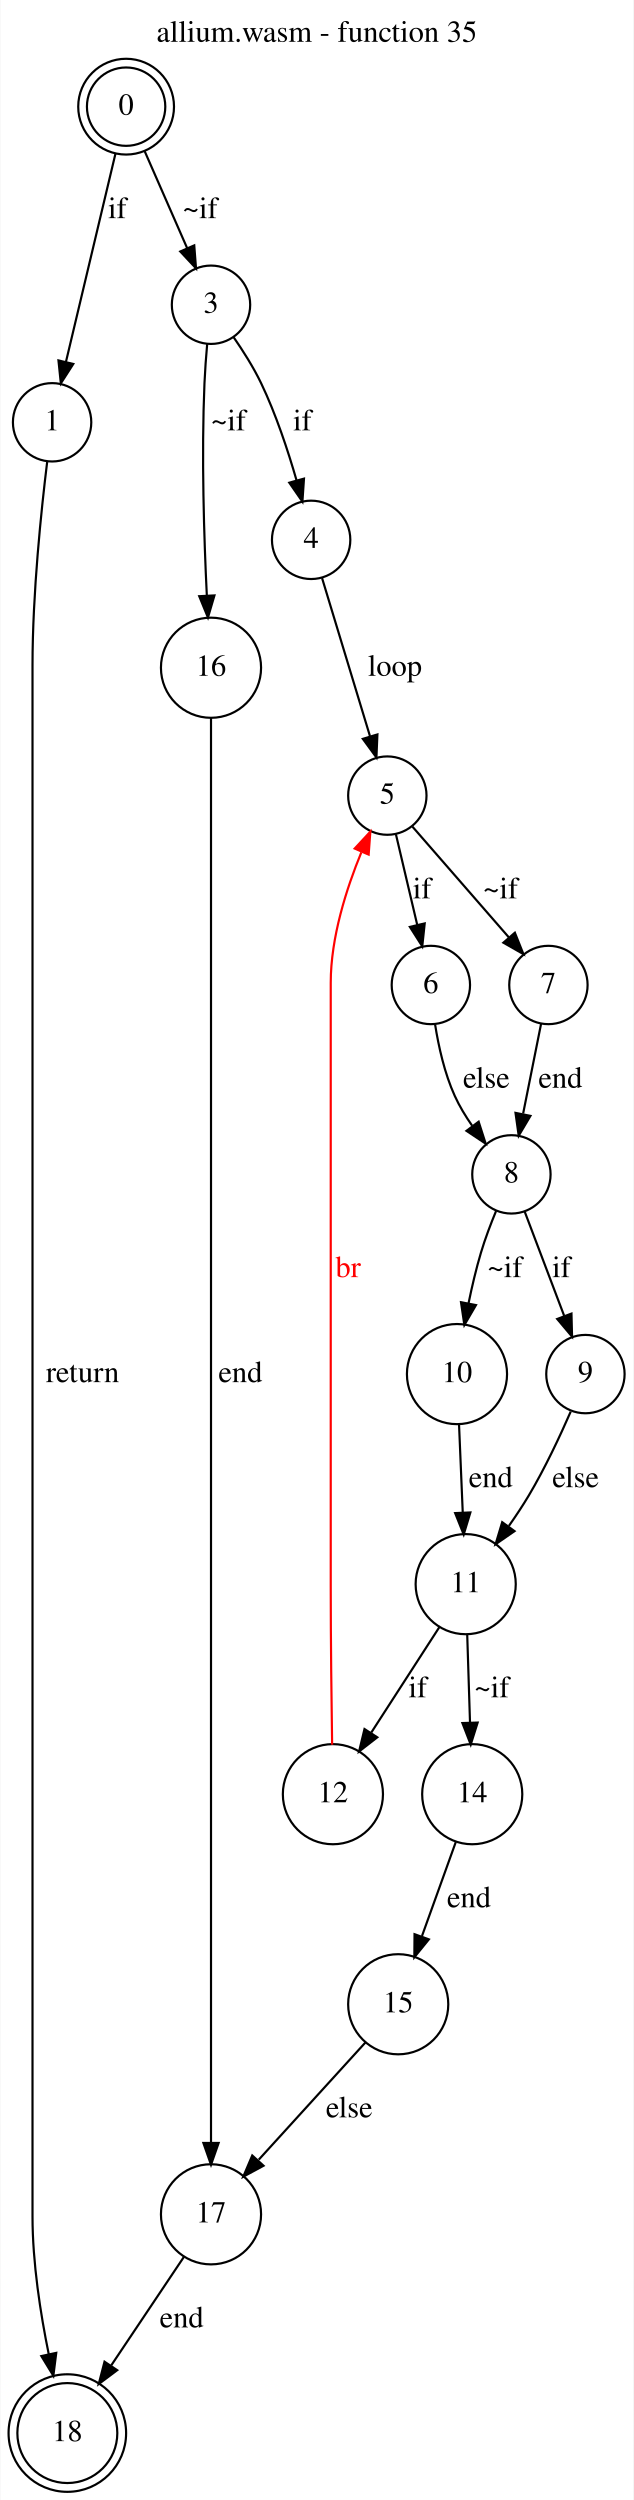
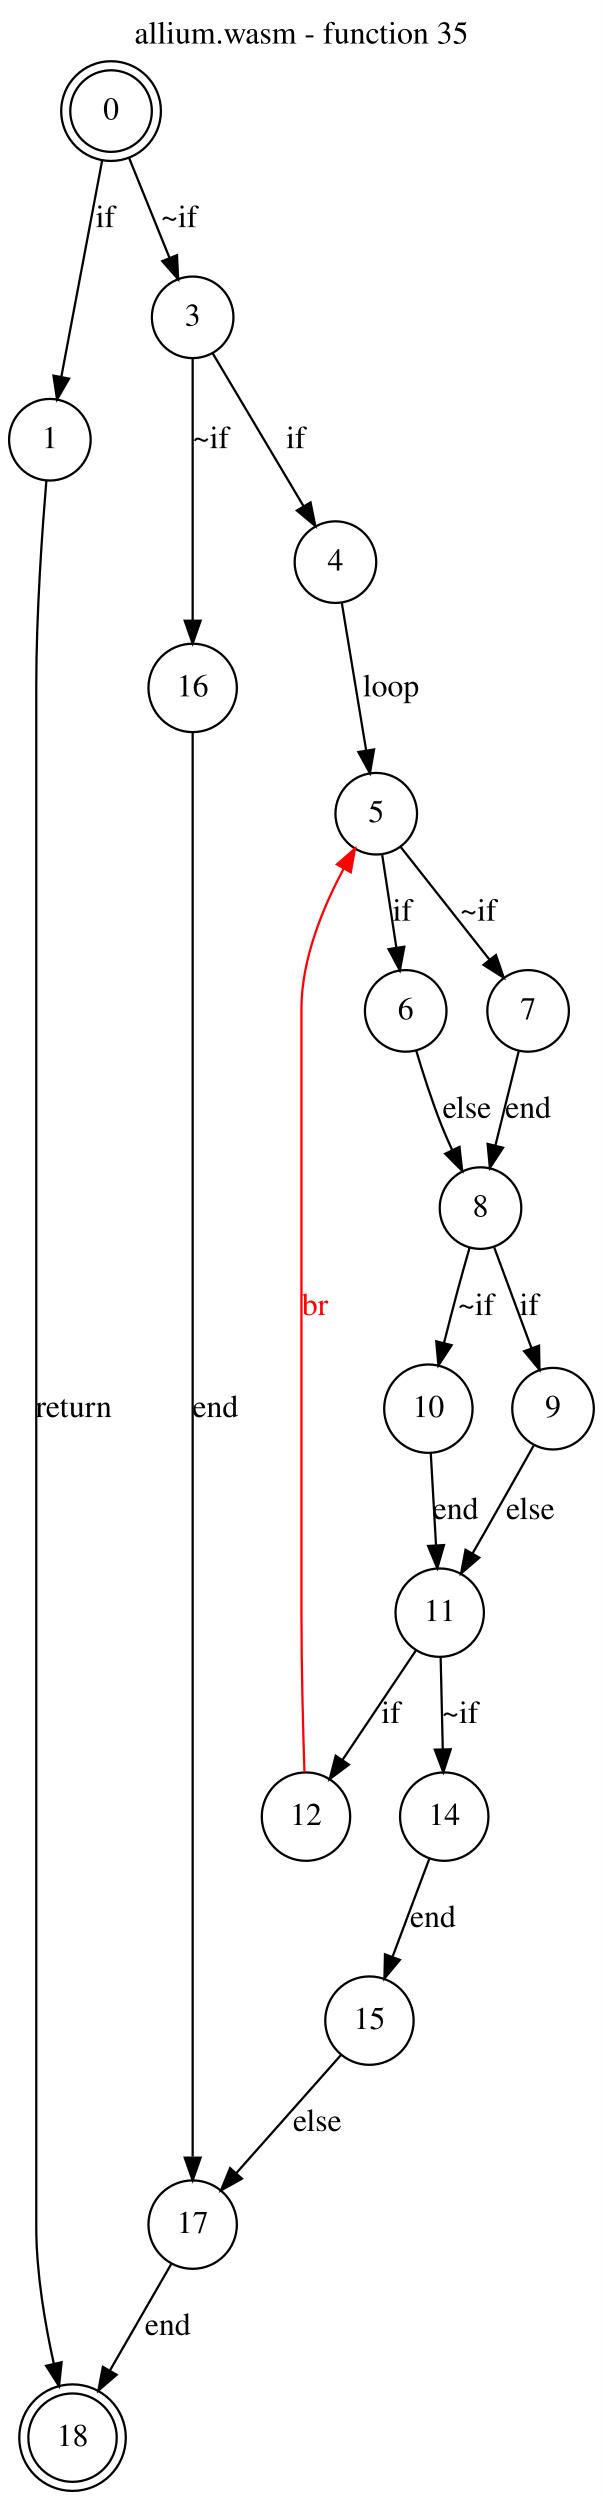
- <svg xmlns="http://www.w3.org/2000/svg" width="291pt" height="1148pt" viewBox="0.00 0.00 290.75 1148.47">
-   <g id="graph0" class="graph" transform="scale(1 1) rotate(0) translate(4 1144.47)">
-     <polygon fill="white" stroke="transparent" points="-4,4 -4,-1144.47 286.75,-1144.47 286.75,4 -4,4" />
-     <text text-anchor="middle" x="141.37" y="-1125.27" font-family="Times,serif" font-size="14.00">allium.wasm - function 35</text>
+ <svg xmlns="http://www.w3.org/2000/svg" width="266pt" height="1103pt" viewBox="0.00 0.00 266.00 1102.98">
+   <g id="graph0" class="graph" transform="scale(1 1) rotate(0) translate(4 1098.98)">
+     <polygon fill="white" stroke="transparent" points="-4,4 -4,-1098.98 262,-1098.98 262,4 -4,4" />
+     <text text-anchor="middle" x="129" y="-1079.78" font-family="Times,serif" font-size="14.00">allium.wasm - function 35</text>
    <g id="node1" class="node">
-       <ellipse fill="none" stroke="black" cx="53.75" cy="-1095.47" rx="18" ry="18" />
-       <ellipse fill="none" stroke="black" cx="53.75" cy="-1095.47" rx="22" ry="22" />
-       <text text-anchor="middle" x="53.75" y="-1091.77" font-family="Times,serif" font-size="14.00">0</text>
+       <ellipse fill="none" stroke="black" cx="45" cy="-1049.98" rx="18" ry="18" />
+       <ellipse fill="none" stroke="black" cx="45" cy="-1049.98" rx="22" ry="22" />
+       <text text-anchor="middle" x="45" y="-1046.28" font-family="Times,serif" font-size="14.00">0</text>
    </g>
    <g id="node3" class="node">
-       <ellipse fill="none" stroke="black" cx="19.75" cy="-950.47" rx="18" ry="18" />
-       <text text-anchor="middle" x="19.75" y="-946.77" font-family="Times,serif" font-size="14.00">1</text>
+       <ellipse fill="none" stroke="black" cx="18" cy="-904.98" rx="18" ry="18" />
+       <text text-anchor="middle" x="18" y="-901.28" font-family="Times,serif" font-size="14.00">1</text>
    </g>
    <g id="edge1" class="edge">
-       <path fill="none" stroke="black" d="M48.88,-1073.98C42.88,-1048.78 32.7,-1005.94 26.1,-978.18" />
-       <polygon fill="black" stroke="black" points="29.48,-977.27 23.76,-968.35 22.67,-978.89 29.48,-977.27" />
-       <text text-anchor="middle" x="49.75" y="-1044.27" font-family="Times,serif" font-size="14.00">if</text>
+       <path fill="none" stroke="black" d="M41.07,-1028.18C36.32,-1003.02 28.31,-960.58 23.09,-932.93" />
+       <polygon fill="black" stroke="black" points="26.47,-931.95 21.17,-922.77 19.59,-933.25 26.47,-931.95" />
+       <text text-anchor="middle" x="42.5" y="-998.78" font-family="Times,serif" font-size="14.00">if</text>
    </g>
    <g id="node4" class="node">
-       <ellipse fill="none" stroke="black" cx="92.75" cy="-1004.47" rx="18" ry="18" />
-       <text text-anchor="middle" x="92.75" y="-1000.77" font-family="Times,serif" font-size="14.00">3</text>
+       <ellipse fill="none" stroke="black" cx="81" cy="-958.98" rx="18" ry="18" />
+       <text text-anchor="middle" x="81" y="-955.28" font-family="Times,serif" font-size="14.00">3</text>
    </g>
    <g id="edge2" class="edge">
-       <path fill="none" stroke="black" d="M62.21,-1075.16C67.96,-1062.03 75.62,-1044.55 81.83,-1030.38" />
-       <polygon fill="black" stroke="black" points="85.05,-1031.75 85.86,-1021.19 78.64,-1028.94 85.05,-1031.75" />
-       <text text-anchor="middle" x="87.75" y="-1044.27" font-family="Times,serif" font-size="14.00">~if</text>
+       <path fill="none" stroke="black" d="M52.99,-1029.22C58.22,-1016.28 65.11,-999.25 70.75,-985.32" />
+       <polygon fill="black" stroke="black" points="74.09,-986.4 74.59,-975.82 67.6,-983.78 74.09,-986.4" />
+       <text text-anchor="middle" x="75" y="-998.78" font-family="Times,serif" font-size="14.00">~if</text>
    </g>
    <g id="node2" class="node">
-       <ellipse fill="none" stroke="black" cx="26.75" cy="-26.75" rx="22.96" ry="22.96" />
-       <ellipse fill="none" stroke="black" cx="26.75" cy="-26.75" rx="27" ry="27" />
-       <text text-anchor="middle" x="26.75" y="-23.05" font-family="Times,serif" font-size="14.00">18</text>
+       <ellipse fill="none" stroke="black" cx="28" cy="-23.5" rx="19.5" ry="19.5" />
+       <ellipse fill="none" stroke="black" cx="28" cy="-23.5" rx="23.5" ry="23.5" />
+       <text text-anchor="middle" x="28" y="-19.8" font-family="Times,serif" font-size="14.00">18</text>
    </g>
    <g id="edge3" class="edge">
-       <path fill="none" stroke="black" d="M17.48,-932.24C14.81,-910.49 10.75,-871.9 10.75,-838.72 10.75,-838.72 10.75,-838.72 10.75,-126.24 10.75,-105.05 14.4,-81.62 18.22,-62.93" />
-       <polygon fill="black" stroke="black" points="21.66,-63.59 20.33,-53.07 14.81,-62.12 21.66,-63.59" />
-       <text text-anchor="middle" x="33.75" y="-509.53" font-family="Times,serif" font-size="14.00">return</text>
+       <path fill="none" stroke="black" d="M16.45,-886.86C14.68,-865.67 12,-828.44 12,-796.48 12,-796.48 12,-796.48 12,-116.49 12,-96.17 15.84,-73.68 19.76,-56.03" />
+       <polygon fill="black" stroke="black" points="23.17,-56.78 22.04,-46.25 16.36,-55.19 23.17,-56.78" />
+       <text text-anchor="middle" x="28.5" y="-473.78" font-family="Times,serif" font-size="14.00">return</text>
    </g>
    <g id="node5" class="node">
-       <ellipse fill="none" stroke="black" cx="138.75" cy="-896.47" rx="18" ry="18" />
-       <text text-anchor="middle" x="138.75" y="-892.77" font-family="Times,serif" font-size="14.00">4</text>
+       <ellipse fill="none" stroke="black" cx="144" cy="-850.98" rx="18" ry="18" />
+       <text text-anchor="middle" x="144" y="-847.28" font-family="Times,serif" font-size="14.00">4</text>
    </g>
    <g id="edge4" class="edge">
-       <path fill="none" stroke="black" d="M103.05,-989.68C107.38,-983.43 112.23,-975.81 115.75,-968.47 122.58,-954.23 128.12,-937.45 132.05,-923.78" />
-       <polygon fill="black" stroke="black" points="135.46,-924.59 134.74,-914.02 128.71,-922.74 135.46,-924.59" />
-       <text text-anchor="middle" x="134.75" y="-946.77" font-family="Times,serif" font-size="14.00">if</text>
+       <path fill="none" stroke="black" d="M89.76,-943.24C100.14,-925.77 117.57,-896.44 129.87,-875.76" />
+       <polygon fill="black" stroke="black" points="133.01,-877.32 135.11,-866.93 126.99,-873.74 133.01,-877.32" />
+       <text text-anchor="middle" x="126.5" y="-901.28" font-family="Times,serif" font-size="14.00">if</text>
    </g>
    <g id="node6" class="node">
-       <ellipse fill="none" stroke="black" cx="92.75" cy="-837.72" rx="23" ry="23" />
-       <text text-anchor="middle" x="92.75" y="-834.02" font-family="Times,serif" font-size="14.00">16</text>
+       <ellipse fill="none" stroke="black" cx="81" cy="-795.48" rx="19.5" ry="19.5" />
+       <text text-anchor="middle" x="81" y="-791.78" font-family="Times,serif" font-size="14.00">16</text>
    </g>
    <g id="edge5" class="edge">
-       <path fill="none" stroke="black" d="M90.99,-986.4C90.48,-980.71 90,-974.32 89.75,-968.47 88.33,-935.23 89.54,-897.17 90.83,-870.91" />
-       <polygon fill="black" stroke="black" points="94.33,-870.94 91.35,-860.77 87.34,-870.58 94.33,-870.94" />
-       <text text-anchor="middle" x="100.75" y="-946.77" font-family="Times,serif" font-size="14.00">~if</text>
+       <path fill="none" stroke="black" d="M81,-940.69C81,-913.08 81,-858.74 81,-825.21" />
+       <polygon fill="black" stroke="black" points="84.5,-825.12 81,-815.12 77.5,-825.12 84.5,-825.12" />
+       <text text-anchor="middle" x="89" y="-901.28" font-family="Times,serif" font-size="14.00">~if</text>
    </g>
    <g id="node7" class="node">
-       <ellipse fill="none" stroke="black" cx="173.75" cy="-778.98" rx="18" ry="18" />
-       <text text-anchor="middle" x="173.75" y="-775.28" font-family="Times,serif" font-size="14.00">5</text>
+       <ellipse fill="none" stroke="black" cx="162" cy="-739.98" rx="18" ry="18" />
+       <text text-anchor="middle" x="162" y="-736.28" font-family="Times,serif" font-size="14.00">5</text>
    </g>
    <g id="edge6" class="edge">
-       <path fill="none" stroke="black" d="M143.76,-878.92C149.51,-859.97 158.99,-828.66 165.76,-806.34" />
-       <polygon fill="black" stroke="black" points="169.19,-807.08 168.74,-796.49 162.49,-805.05 169.19,-807.08" />
-       <text text-anchor="middle" x="177.25" y="-834.02" font-family="Times,serif" font-size="14.00">loop</text>
+       <path fill="none" stroke="black" d="M146.81,-832.95C149.69,-815.51 154.21,-788.15 157.57,-767.8" />
+       <polygon fill="black" stroke="black" points="161.03,-768.33 159.21,-757.89 154.12,-767.19 161.03,-768.33" />
+       <text text-anchor="middle" x="168.5" y="-791.78" font-family="Times,serif" font-size="14.00">loop</text>
    </g>
    <g id="node17" class="node">
-       <ellipse fill="none" stroke="black" cx="92.75" cy="-127.24" rx="23" ry="23" />
-       <text text-anchor="middle" x="92.75" y="-123.54" font-family="Times,serif" font-size="14.00">17</text>
+       <ellipse fill="none" stroke="black" cx="81" cy="-117.49" rx="19.5" ry="19.5" />
+       <text text-anchor="middle" x="81" y="-113.79" font-family="Times,serif" font-size="14.00">17</text>
    </g>
    <g id="edge20" class="edge">
-       <path fill="none" stroke="black" d="M92.75,-814.82C92.75,-794.51 92.75,-763.45 92.75,-736.48 92.75,-736.48 92.75,-736.48 92.75,-222.74 92.75,-201.89 92.75,-178.46 92.75,-160.15" />
-       <polygon fill="black" stroke="black" points="96.25,-160.01 92.75,-150.01 89.25,-160.01 96.25,-160.01" />
-       <text text-anchor="middle" x="106.25" y="-509.53" font-family="Times,serif" font-size="14.00">end</text>
+       <path fill="none" stroke="black" d="M81,-775.88C81,-756.36 81,-724.76 81,-697.48 81,-697.48 81,-697.48 81,-206.49 81,-186.82 81,-164.67 81,-147.51" />
+       <polygon fill="black" stroke="black" points="84.5,-147.04 81,-137.04 77.5,-147.04 84.5,-147.04" />
+       <text text-anchor="middle" x="91" y="-473.78" font-family="Times,serif" font-size="14.00">end</text>
    </g>
    <g id="node8" class="node">
-       <ellipse fill="none" stroke="black" cx="193.75" cy="-691.98" rx="18" ry="18" />
-       <text text-anchor="middle" x="193.75" y="-688.28" font-family="Times,serif" font-size="14.00">6</text>
+       <ellipse fill="none" stroke="black" cx="175" cy="-652.98" rx="18" ry="18" />
+       <text text-anchor="middle" x="175" y="-649.28" font-family="Times,serif" font-size="14.00">6</text>
    </g>
    <g id="edge7" class="edge">
-       <path fill="none" stroke="black" d="M177.7,-761.18C180.49,-749.31 184.3,-733.14 187.5,-719.53" />
-       <polygon fill="black" stroke="black" points="190.92,-720.27 189.8,-709.73 184.11,-718.67 190.92,-720.27" />
-       <text text-anchor="middle" x="189.75" y="-731.78" font-family="Times,serif" font-size="14.00">if</text>
+       <path fill="none" stroke="black" d="M164.63,-721.78C166.42,-710.07 168.83,-694.32 170.87,-680.95" />
+       <polygon fill="black" stroke="black" points="174.37,-681.28 172.42,-670.86 167.45,-680.22 174.37,-681.28" />
+       <text text-anchor="middle" x="173.5" y="-692.78" font-family="Times,serif" font-size="14.00">if</text>
    </g>
    <g id="node9" class="node">
-       <ellipse fill="none" stroke="black" cx="247.75" cy="-691.98" rx="18" ry="18" />
-       <text text-anchor="middle" x="247.75" y="-688.28" font-family="Times,serif" font-size="14.00">7</text>
+       <ellipse fill="none" stroke="black" cx="229" cy="-652.98" rx="18" ry="18" />
+       <text text-anchor="middle" x="229" y="-649.28" font-family="Times,serif" font-size="14.00">7</text>
    </g>
    <g id="edge8" class="edge">
-       <path fill="none" stroke="black" d="M185.31,-764.69C197.15,-751.1 215.72,-729.76 229.54,-713.89" />
-       <polygon fill="black" stroke="black" points="232.34,-716 236.27,-706.16 227.06,-711.41 232.34,-716" />
-       <text text-anchor="middle" x="225.75" y="-731.78" font-family="Times,serif" font-size="14.00">~if</text>
+       <path fill="none" stroke="black" d="M172.76,-725.32C183.31,-711.94 199.56,-691.33 211.88,-675.7" />
+       <polygon fill="black" stroke="black" points="214.82,-677.62 218.26,-667.6 209.32,-673.29 214.82,-677.62" />
+       <text text-anchor="middle" x="207" y="-692.78" font-family="Times,serif" font-size="14.00">~if</text>
    </g>
    <g id="node10" class="node">
-       <ellipse fill="none" stroke="black" cx="230.75" cy="-604.98" rx="18" ry="18" />
-       <text text-anchor="middle" x="230.75" y="-601.28" font-family="Times,serif" font-size="14.00">8</text>
+       <ellipse fill="none" stroke="black" cx="208" cy="-565.98" rx="18" ry="18" />
+       <text text-anchor="middle" x="208" y="-562.28" font-family="Times,serif" font-size="14.00">8</text>
    </g>
    <g id="edge9" class="edge">
-       <path fill="none" stroke="black" d="M195.71,-673.74C197.28,-663.83 200.03,-651.33 204.75,-640.98 206.87,-636.31 209.69,-631.67 212.69,-627.36" />
-       <polygon fill="black" stroke="black" points="215.7,-629.18 218.93,-619.09 210.11,-624.97 215.7,-629.18" />
-       <text text-anchor="middle" x="219.25" y="-644.78" font-family="Times,serif" font-size="14.00">else</text>
+       <path fill="none" stroke="black" d="M179.61,-635.56C182.54,-625.7 186.59,-612.98 191,-601.98 192.35,-598.62 193.88,-595.13 195.45,-591.71" />
+       <polygon fill="black" stroke="black" points="198.73,-592.98 199.9,-582.45 192.42,-589.94 198.73,-592.98" />
+       <text text-anchor="middle" x="202" y="-605.78" font-family="Times,serif" font-size="14.00">else</text>
    </g>
    <g id="edge10" class="edge">
-       <path fill="none" stroke="black" d="M244.39,-674.18C242.04,-662.42 238.84,-646.46 236.14,-632.93" />
-       <polygon fill="black" stroke="black" points="239.49,-631.85 234.1,-622.73 232.63,-633.23 239.49,-631.85" />
-       <text text-anchor="middle" x="253.25" y="-644.78" font-family="Times,serif" font-size="14.00">end</text>
+       <path fill="none" stroke="black" d="M224.85,-635.19C221.92,-623.31 217.92,-607.15 214.56,-593.54" />
+       <polygon fill="black" stroke="black" points="217.94,-592.61 212.14,-583.74 211.14,-594.29 217.94,-592.61" />
+       <text text-anchor="middle" x="229" y="-605.78" font-family="Times,serif" font-size="14.00">end</text>
    </g>
    <g id="node11" class="node">
-       <ellipse fill="none" stroke="black" cx="264.75" cy="-513.23" rx="18" ry="18" />
-       <text text-anchor="middle" x="264.75" y="-509.53" font-family="Times,serif" font-size="14.00">9</text>
+       <ellipse fill="none" stroke="black" cx="240" cy="-477.48" rx="18" ry="18" />
+       <text text-anchor="middle" x="240" y="-473.78" font-family="Times,serif" font-size="14.00">9</text>
    </g>
    <g id="edge11" class="edge">
-       <path fill="none" stroke="black" d="M236.83,-587.93C241.87,-574.61 249.14,-555.42 255,-539.96" />
-       <polygon fill="black" stroke="black" points="258.34,-541.03 258.61,-530.44 251.79,-538.55 258.34,-541.03" />
-       <text text-anchor="middle" x="253.75" y="-557.78" font-family="Times,serif" font-size="14.00">if</text>
+       <path fill="none" stroke="black" d="M214.02,-548.71C218.67,-536.14 225.19,-518.52 230.53,-504.07" />
+       <polygon fill="black" stroke="black" points="233.82,-505.27 234.01,-494.68 227.26,-502.84 233.82,-505.27" />
+       <text text-anchor="middle" x="229.5" y="-518.78" font-family="Times,serif" font-size="14.00">if</text>
    </g>
    <g id="node12" class="node">
-       <ellipse fill="none" stroke="black" cx="205.75" cy="-513.23" rx="23" ry="23" />
-       <text text-anchor="middle" x="205.75" y="-509.53" font-family="Times,serif" font-size="14.00">10</text>
+       <ellipse fill="none" stroke="black" cx="185" cy="-477.48" rx="19.5" ry="19.5" />
+       <text text-anchor="middle" x="185" y="-473.78" font-family="Times,serif" font-size="14.00">10</text>
    </g>
    <g id="edge12" class="edge">
-       <path fill="none" stroke="black" d="M223.71,-588.16C221.26,-582.23 218.65,-575.37 216.75,-568.98 214.54,-561.57 212.64,-553.46 211.07,-545.81" />
-       <polygon fill="black" stroke="black" points="214.47,-544.93 209.14,-535.77 207.59,-546.25 214.47,-544.93" />
-       <text text-anchor="middle" x="227.75" y="-557.78" font-family="Times,serif" font-size="14.00">~if</text>
+       <path fill="none" stroke="black" d="M203.21,-548.63C201.53,-542.76 199.64,-536.08 198,-529.98 195.96,-522.39 193.83,-514.14 191.91,-506.52" />
+       <polygon fill="black" stroke="black" points="195.26,-505.48 189.44,-496.63 188.47,-507.18 195.26,-505.48" />
+       <text text-anchor="middle" x="206" y="-518.78" font-family="Times,serif" font-size="14.00">~if</text>
    </g>
    <g id="node13" class="node">
-       <ellipse fill="none" stroke="black" cx="209.75" cy="-416.73" rx="23" ry="23" />
-       <text text-anchor="middle" x="209.75" y="-413.03" font-family="Times,serif" font-size="14.00">11</text>
+       <ellipse fill="none" stroke="black" cx="190" cy="-387.48" rx="19.5" ry="19.5" />
+       <text text-anchor="middle" x="190" y="-383.78" font-family="Times,serif" font-size="14.00">11</text>
    </g>
    <g id="edge13" class="edge">
-       <path fill="none" stroke="black" d="M258,-496.01C253.15,-484.89 246.17,-469.96 238.75,-457.48 235.98,-452.83 232.8,-448.04 229.59,-443.48" />
-       <polygon fill="black" stroke="black" points="232.18,-441.09 223.47,-435.06 226.52,-445.2 232.18,-441.09" />
-       <text text-anchor="middle" x="260.25" y="-461.28" font-family="Times,serif" font-size="14.00">else</text>
+       <path fill="none" stroke="black" d="M231.41,-461.14C225.66,-450.89 217.9,-437.11 211,-424.98 208.88,-421.27 206.64,-417.34 204.43,-413.5" />
+       <polygon fill="black" stroke="black" points="207.46,-411.74 199.44,-404.82 201.39,-415.23 207.46,-411.74" />
+       <text text-anchor="middle" x="230" y="-428.78" font-family="Times,serif" font-size="14.00">else</text>
    </g>
    <g id="edge14" class="edge">
-       <path fill="none" stroke="black" d="M206.68,-490.31C207.19,-478.27 207.83,-463.1 208.39,-449.75" />
-       <polygon fill="black" stroke="black" points="211.9,-449.67 208.83,-439.53 204.91,-449.37 211.9,-449.67" />
-       <text text-anchor="middle" x="221.25" y="-461.28" font-family="Times,serif" font-size="14.00">end</text>
+       <path fill="none" stroke="black" d="M186.06,-457.82C186.73,-446.04 187.61,-430.57 188.37,-417.24" />
+       <polygon fill="black" stroke="black" points="191.87,-417.3 188.94,-407.12 184.88,-416.9 191.87,-417.3" />
+       <text text-anchor="middle" x="197" y="-428.78" font-family="Times,serif" font-size="14.00">end</text>
    </g>
    <g id="node14" class="node">
-       <ellipse fill="none" stroke="black" cx="148.75" cy="-320.24" rx="23" ry="23" />
-       <text text-anchor="middle" x="148.75" y="-316.54" font-family="Times,serif" font-size="14.00">12</text>
+       <ellipse fill="none" stroke="black" cx="131" cy="-297.49" rx="19.5" ry="19.5" />
+       <text text-anchor="middle" x="131" y="-293.79" font-family="Times,serif" font-size="14.00">12</text>
    </g>
    <g id="edge15" class="edge">
-       <path fill="none" stroke="black" d="M197.7,-397.06C188.76,-383.21 176.43,-364.12 166.38,-348.56" />
-       <polygon fill="black" stroke="black" points="169.14,-346.37 160.77,-339.87 163.26,-350.17 169.14,-346.37" />
-       <text text-anchor="middle" x="187.75" y="-364.78" font-family="Times,serif" font-size="14.00">if</text>
+       <path fill="none" stroke="black" d="M179.45,-370.75C170.47,-357.36 157.44,-337.92 147.15,-322.57" />
+       <polygon fill="black" stroke="black" points="149.93,-320.44 141.46,-314.08 144.12,-324.34 149.93,-320.44" />
+       <text text-anchor="middle" x="168.5" y="-338.79" font-family="Times,serif" font-size="14.00">if</text>
    </g>
    <g id="node15" class="node">
-       <ellipse fill="none" stroke="black" cx="212.75" cy="-320.24" rx="23" ry="23" />
-       <text text-anchor="middle" x="212.75" y="-316.54" font-family="Times,serif" font-size="14.00">14</text>
+       <ellipse fill="none" stroke="black" cx="192" cy="-297.49" rx="19.5" ry="19.5" />
+       <text text-anchor="middle" x="192" y="-293.79" font-family="Times,serif" font-size="14.00">14</text>
    </g>
    <g id="edge16" class="edge">
-       <path fill="none" stroke="black" d="M210.44,-393.82C210.83,-381.77 211.31,-366.6 211.73,-353.26" />
-       <polygon fill="black" stroke="black" points="215.24,-353.14 212.06,-343.03 208.24,-352.92 215.24,-353.14" />
-       <text text-anchor="middle" x="221.75" y="-364.78" font-family="Times,serif" font-size="14.00">~if</text>
+       <path fill="none" stroke="black" d="M190.42,-367.82C190.69,-356.04 191.04,-340.58 191.35,-327.25" />
+       <polygon fill="black" stroke="black" points="194.85,-327.2 191.58,-317.12 187.85,-327.04 194.85,-327.2" />
+       <text text-anchor="middle" x="199" y="-338.79" font-family="Times,serif" font-size="14.00">~if</text>
    </g>
    <g id="edge17" class="edge">
-       <path fill="none" stroke="red" d="M148.39,-343C148.1,-362.16 147.75,-390.79 147.75,-415.73 147.75,-692.98 147.75,-692.98 147.75,-692.98 147.75,-713.81 154.98,-736.3 161.81,-752.92" />
-       <polygon fill="red" stroke="red" points="158.75,-754.66 165.95,-762.43 165.17,-751.87 158.75,-754.66" />
-       <text text-anchor="middle" x="155.75" y="-557.78" font-family="Times,serif" font-size="14.00" fill="red">br</text>
+       <path fill="none" stroke="red" d="M130.33,-317.03C129.75,-334.83 129,-362.49 129,-386.48 129,-653.98 129,-653.98 129,-653.98 129,-675.95 138.7,-699.07 147.58,-715.65" />
+       <polygon fill="red" stroke="red" points="144.66,-717.61 152.63,-724.59 150.76,-714.16 144.66,-717.61" />
+       <text text-anchor="middle" x="135" y="-518.78" font-family="Times,serif" font-size="14.00" fill="red">br</text>
    </g>
    <g id="node16" class="node">
-       <ellipse fill="none" stroke="black" cx="178.75" cy="-223.74" rx="23" ry="23" />
-       <text text-anchor="middle" x="178.75" y="-220.04" font-family="Times,serif" font-size="14.00">15</text>
+       <ellipse fill="none" stroke="black" cx="159" cy="-207.49" rx="19.5" ry="19.5" />
+       <text text-anchor="middle" x="159" y="-203.79" font-family="Times,serif" font-size="14.00">15</text>
    </g>
    <g id="edge18" class="edge">
-       <path fill="none" stroke="black" d="M205.2,-298.26C200.64,-285.58 194.74,-269.18 189.67,-255.09" />
-       <polygon fill="black" stroke="black" points="192.83,-253.55 186.16,-245.33 186.25,-255.92 192.83,-253.55" />
-       <text text-anchor="middle" x="211.25" y="-268.29" font-family="Times,serif" font-size="14.00">end</text>
+       <path fill="none" stroke="black" d="M185.48,-279.1C180.86,-266.77 174.55,-249.97 169.26,-235.85" />
+       <polygon fill="black" stroke="black" points="172.41,-234.28 165.62,-226.14 165.85,-236.73 172.41,-234.28" />
+       <text text-anchor="middle" x="187" y="-248.79" font-family="Times,serif" font-size="14.00">end</text>
    </g>
    <g id="edge19" class="edge">
-       <path fill="none" stroke="black" d="M163.77,-206.28C150.2,-191.37 130.05,-169.23 114.67,-152.33" />
-       <polygon fill="black" stroke="black" points="116.88,-149.56 107.56,-144.52 111.7,-154.27 116.88,-149.56" />
-       <text text-anchor="middle" x="156.25" y="-171.79" font-family="Times,serif" font-size="14.00">else</text>
+       <path fill="none" stroke="black" d="M146.47,-192.35C133.96,-178.24 114.57,-156.37 100.14,-140.08" />
+       <polygon fill="black" stroke="black" points="102.75,-137.76 93.5,-132.6 97.52,-142.4 102.75,-137.76" />
+       <text text-anchor="middle" x="136" y="-158.79" font-family="Times,serif" font-size="14.00">else</text>
    </g>
    <g id="edge21" class="edge">
-       <path fill="none" stroke="black" d="M80.33,-107.72C70.94,-93.71 57.85,-74.17 46.96,-57.91" />
-       <polygon fill="black" stroke="black" points="49.65,-55.64 41.17,-49.28 43.83,-59.53 49.65,-55.64" />
-       <text text-anchor="middle" x="79.25" y="-75.3" font-family="Times,serif" font-size="14.00">end</text>
+       <path fill="none" stroke="black" d="M71.52,-100.05C64.01,-87 53.32,-68.45 44.42,-53" />
+       <polygon fill="black" stroke="black" points="47.45,-51.24 39.42,-44.32 41.38,-54.74 47.45,-51.24" />
+       <text text-anchor="middle" x="70" y="-68.8" font-family="Times,serif" font-size="14.00">end</text>
    </g>
  </g>
</svg>
